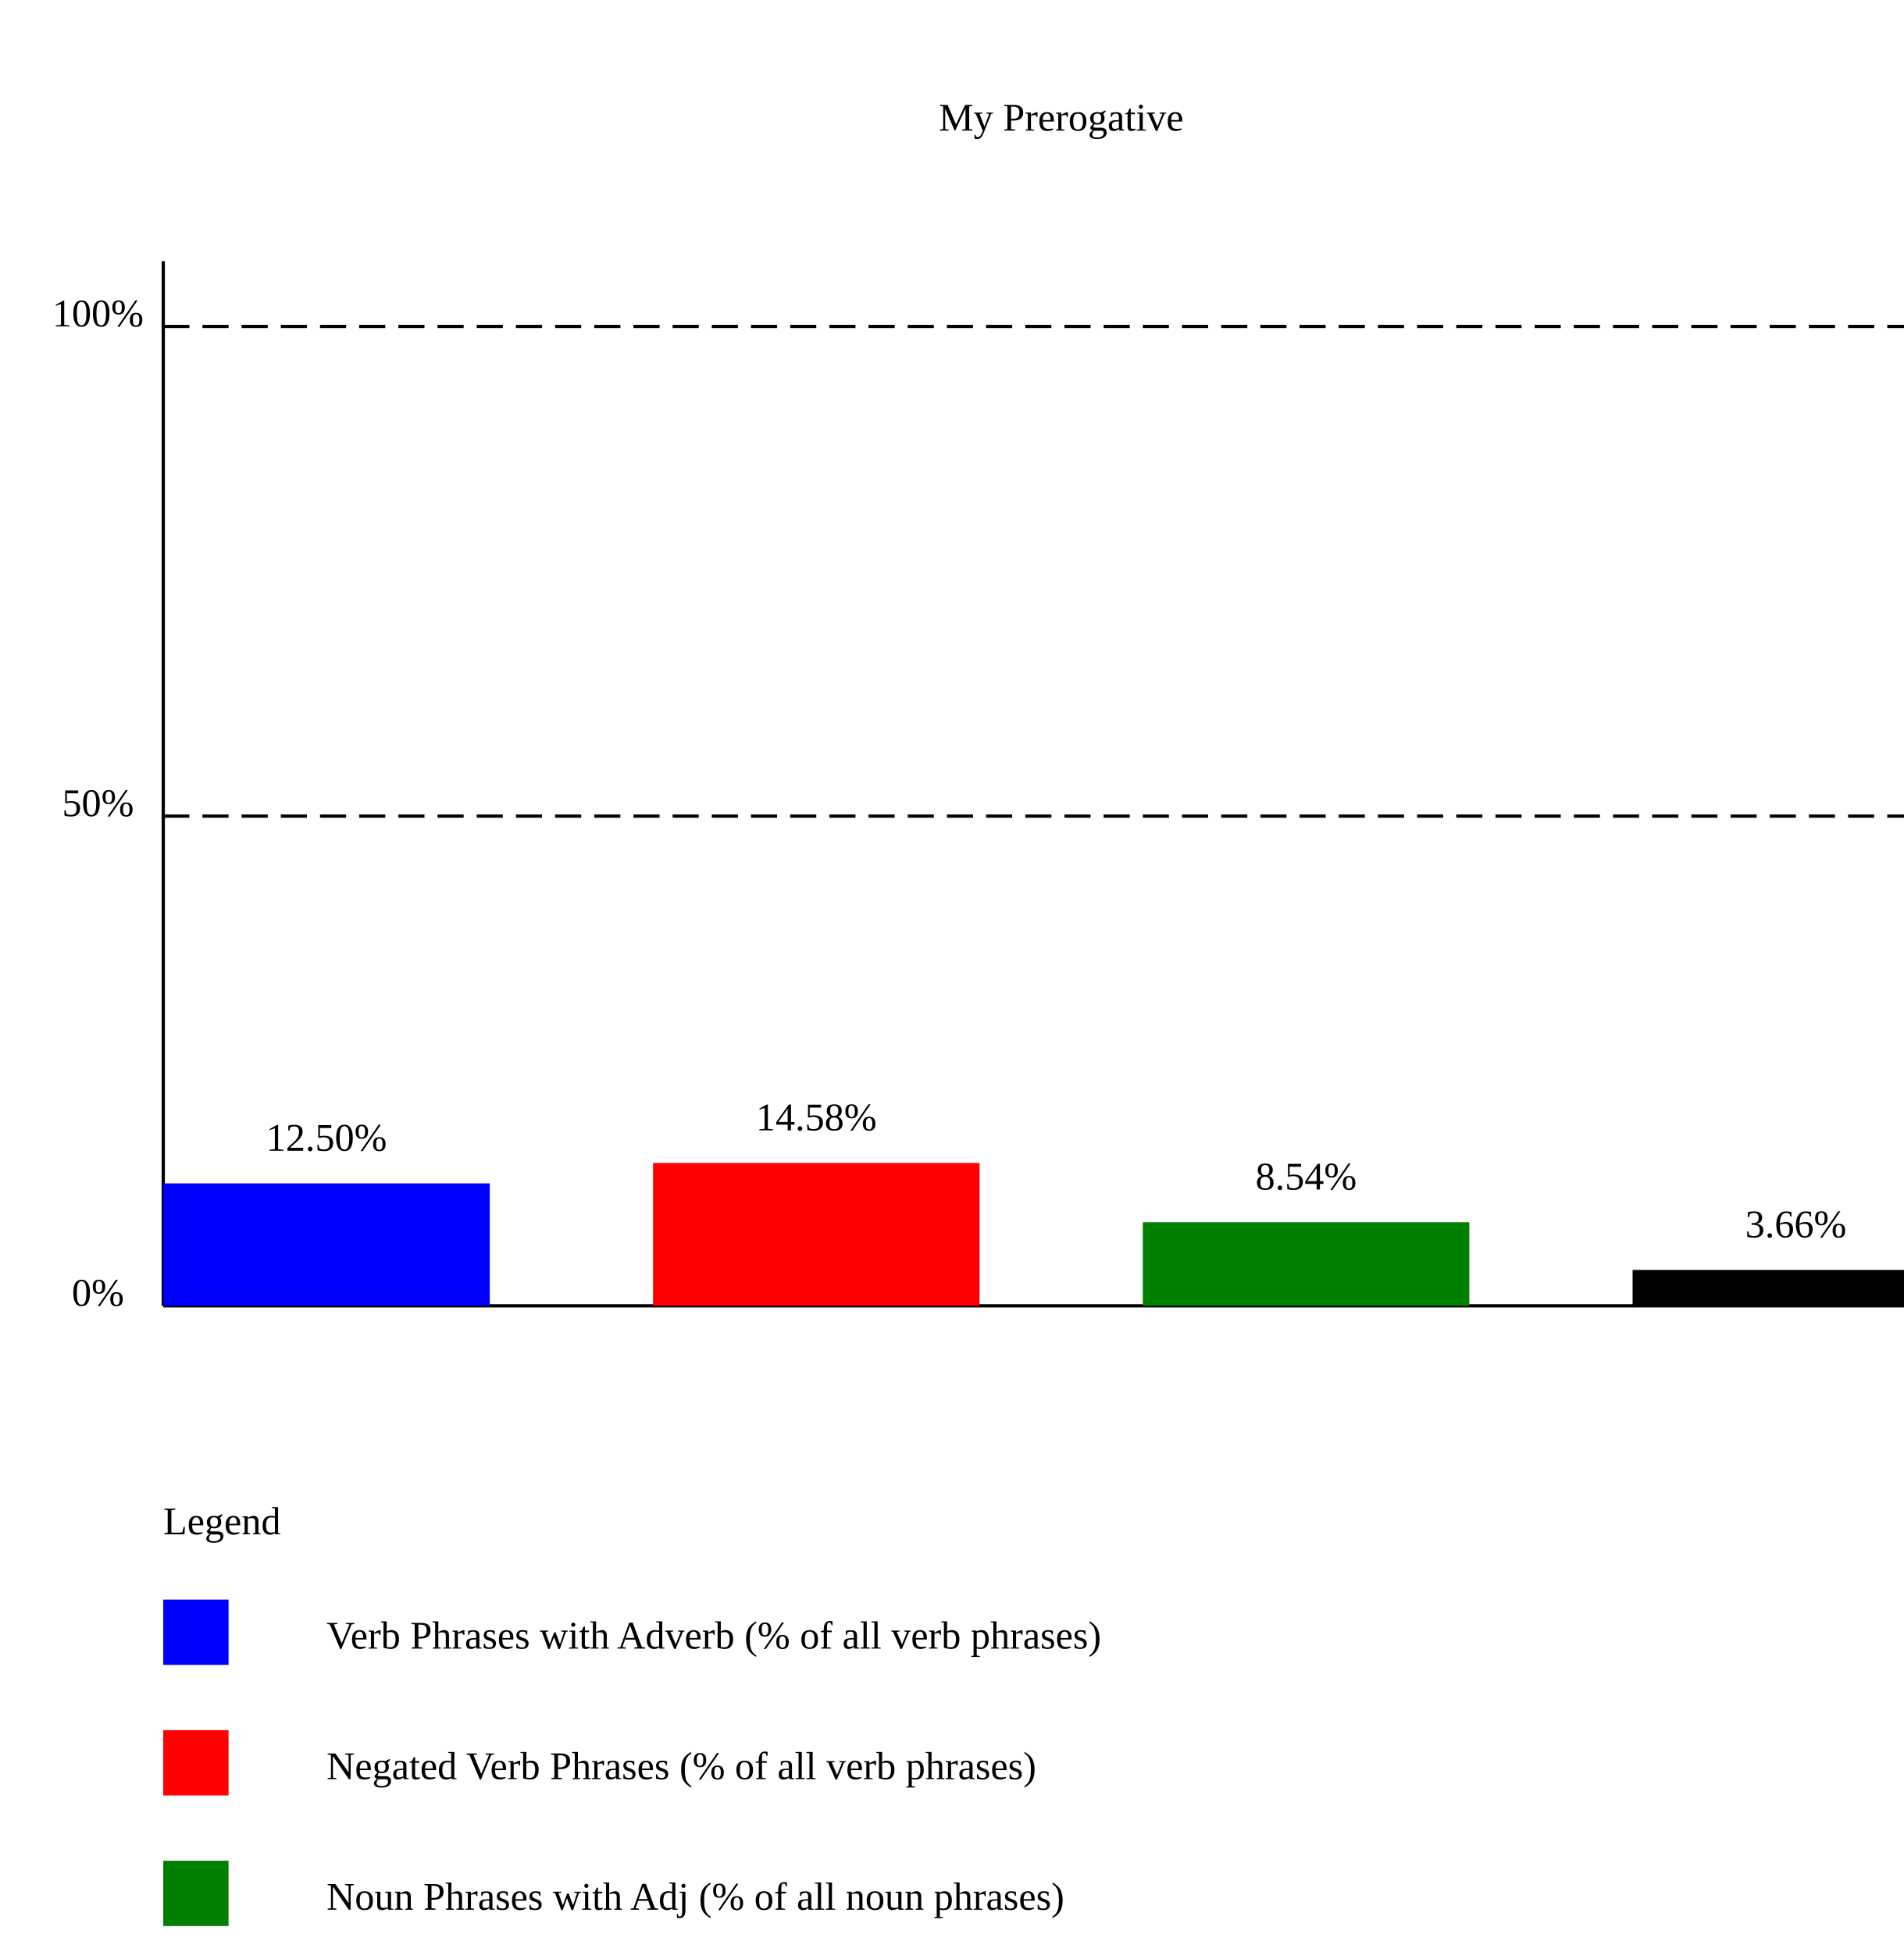
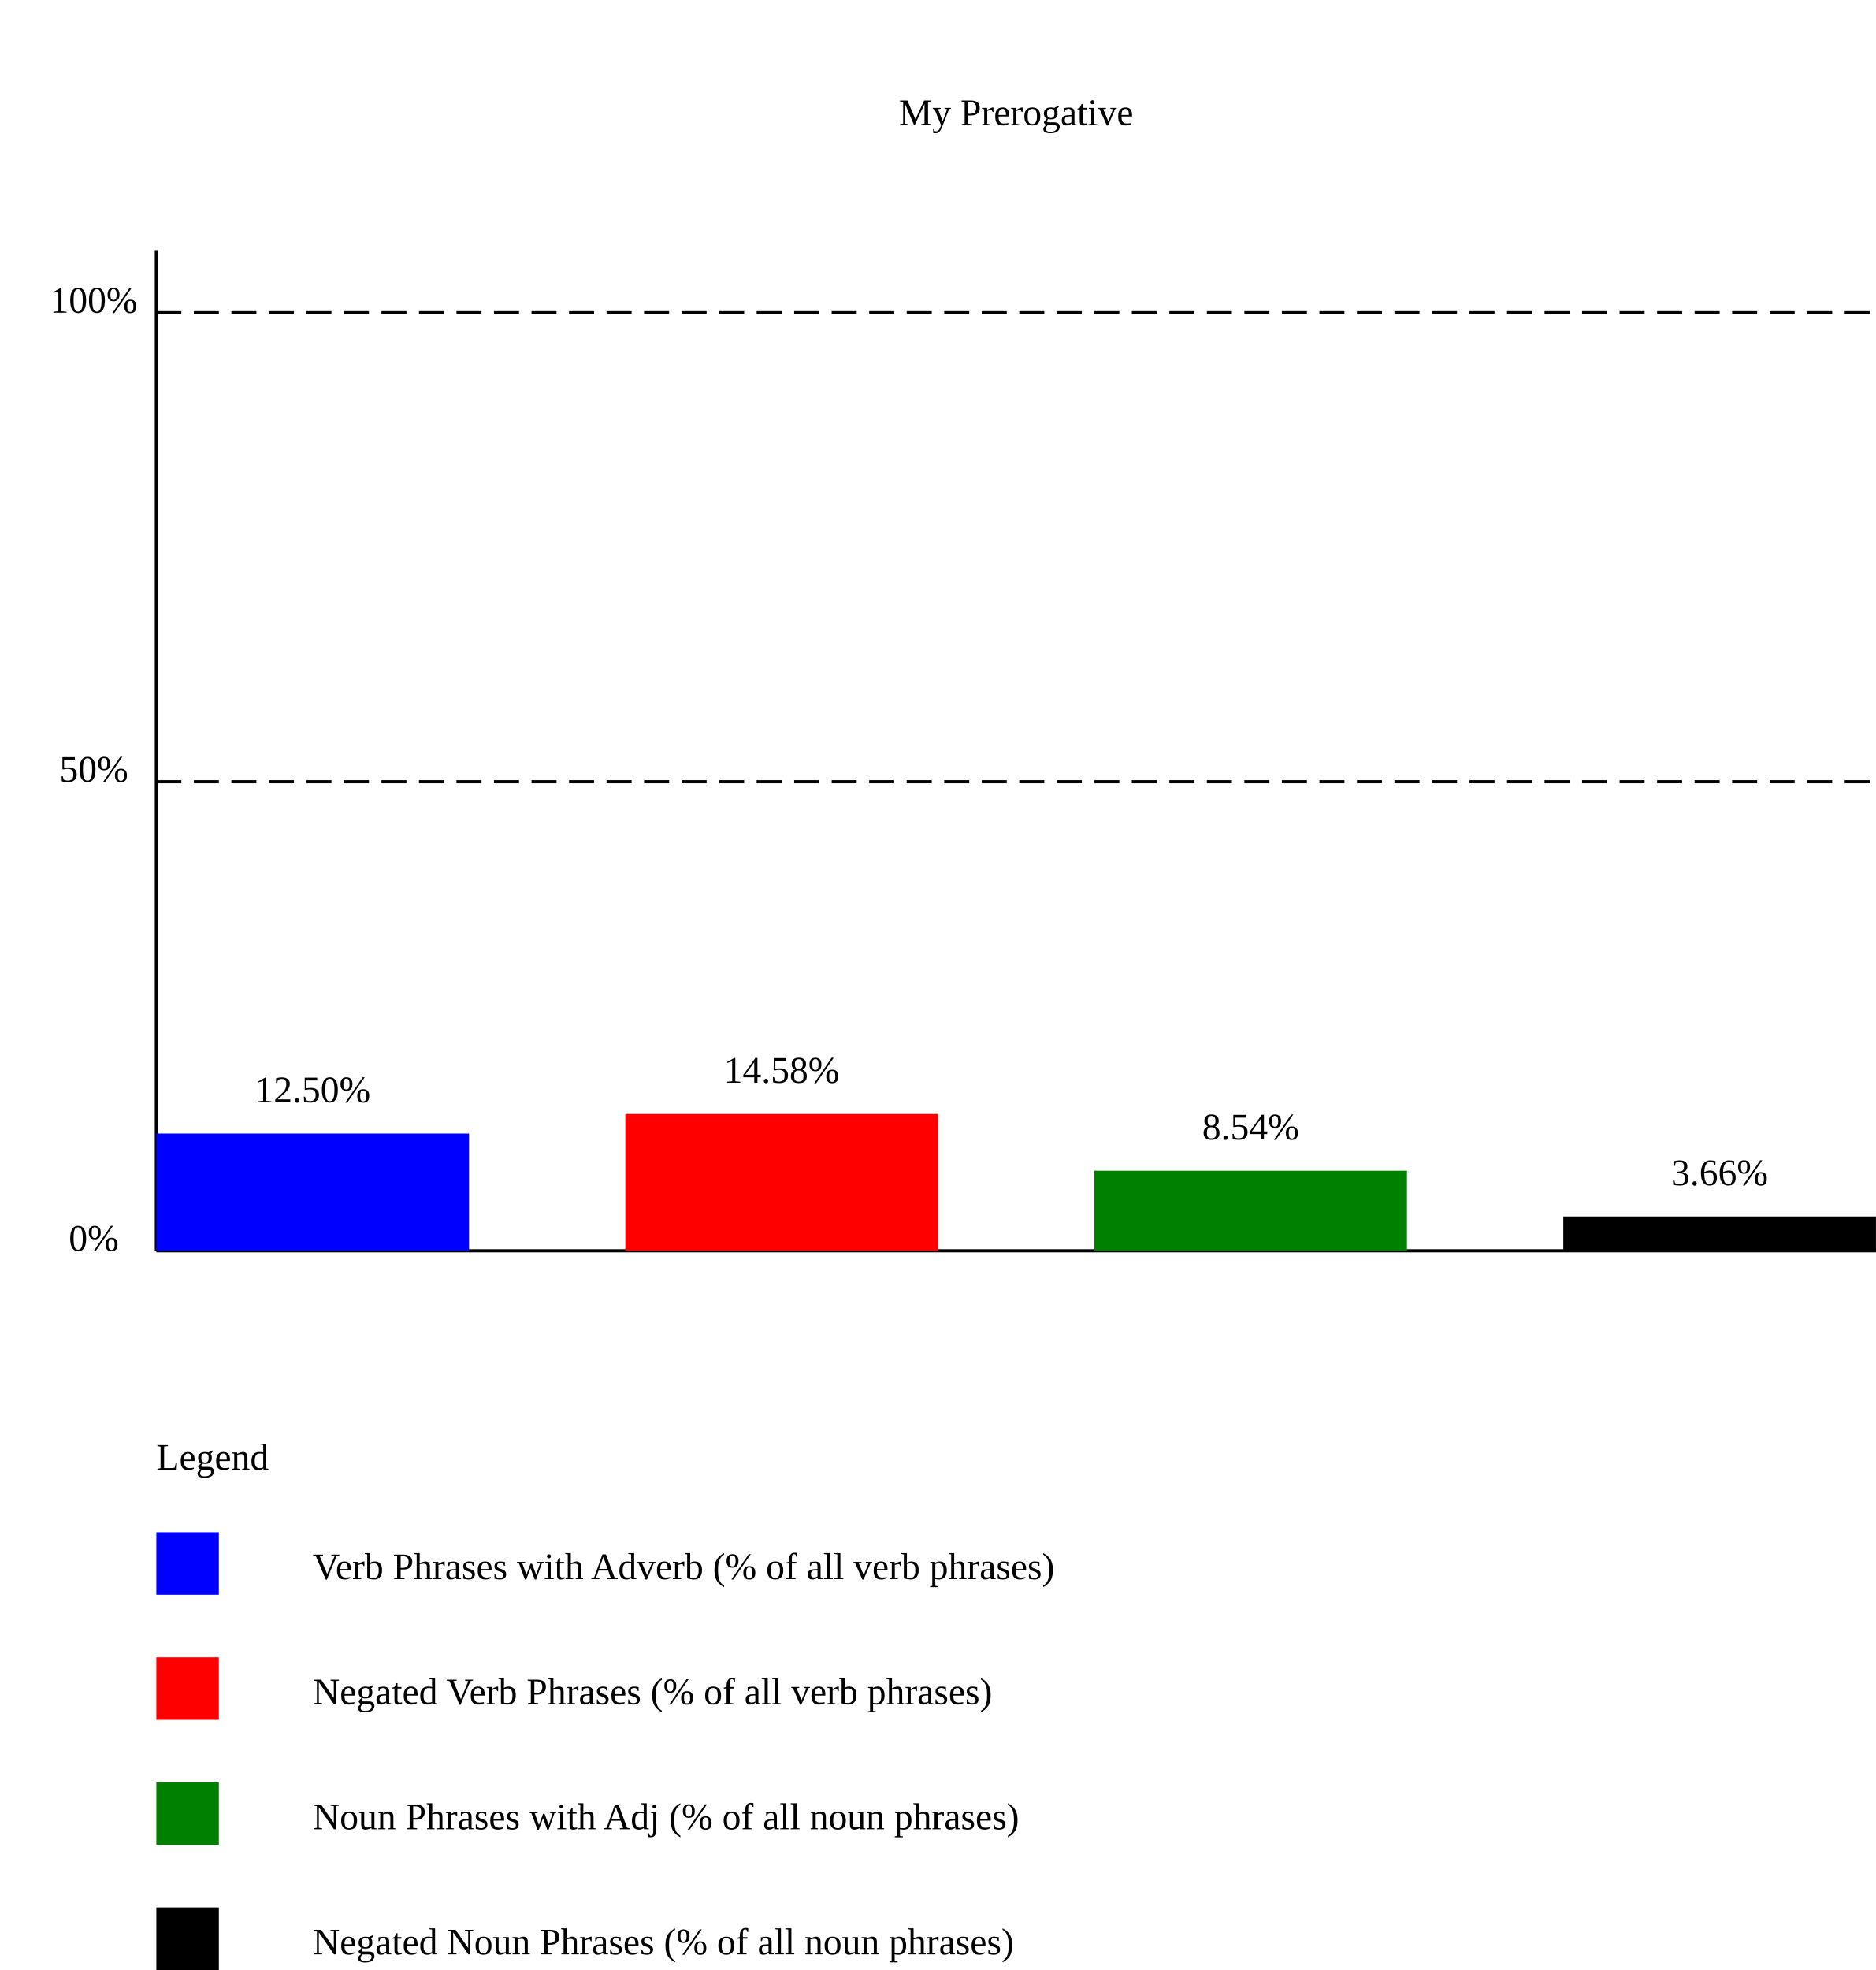
- <svg xmlns="http://www.w3.org/2000/svg" width="100%" height="100%">
+ <svg xmlns="http://www.w3.org/2000/svg" width="100%" height="100%" viewBox="0 0 600 630" preserveAspectRatio="xMidYMid">
  <text x="325" y="40" text-anchor="middle">My Prerogative</text>
  <line x1="50" y1="400" x2="600" y2="400" style="stroke:rgb(0,0,0);stroke-width:1" />
  <line x1="50" y1="400" x2="50" y2="80" style="stroke:rgb(0,0,0);stroke-width:1" />
  <text x="30" y="400" text-anchor="middle">0%</text>
  <text x="30" y="250" text-anchor="middle">50%</text>
  <text x="30" y="100" text-anchor="middle">100%</text>
  <line x1="50" y1="250" x2="600" y2="250" style="stroke:rgb(0,0,0);stroke-width:1" stroke-dasharray="8 4" />
  <line x1="50" y1="100" x2="600" y2="100" style="stroke:rgb(0,0,0);stroke-width:1" stroke-dasharray="8 4" />
  <rect x="50" y="362.5" width="100" height="37.5" style="fill:blue" />
  <rect x="200" y="356.25" width="100" height="43.75" style="fill:red" />
  <rect x="350" y="374.39" width="100" height="25.61" style="fill:green" />
  <rect x="500" y="389.024" width="100" height="10.976" style="fill:black" />
  <text x="100" y="352.5" text-anchor="middle">12.50%</text>
  <text x="250" y="346.25" text-anchor="middle">14.58%</text>
  <text x="400" y="364.39" text-anchor="middle">8.54%</text>
  <text x="550" y="379.024" text-anchor="middle">3.66%</text>
  <text x="50" y="470" text-anchor="left">Legend</text>
  <rect x="50" y="490" width="20" height="20" style="fill:blue" />
  <text x="100" y="505" text-anchor="left">Verb Phrases with Adverb (% of all verb phrases)</text>
  <rect x="50" y="530" width="20" height="20" style="fill:red" />
  <text x="100" y="545" text-anchor="left">Negated Verb Phrases (% of all verb phrases)</text>
  <rect x="50" y="570" width="20" height="20" style="fill:green" />
  <text x="100" y="585" text-anchor="left">Noun Phrases with Adj (% of all noun phrases)</text>
  <rect x="50" y="610" width="20" height="20" style="fill:black" />
  <text x="100" y="625" text-anchor="left">Negated Noun Phrases (% of all noun phrases)</text>
</svg>
